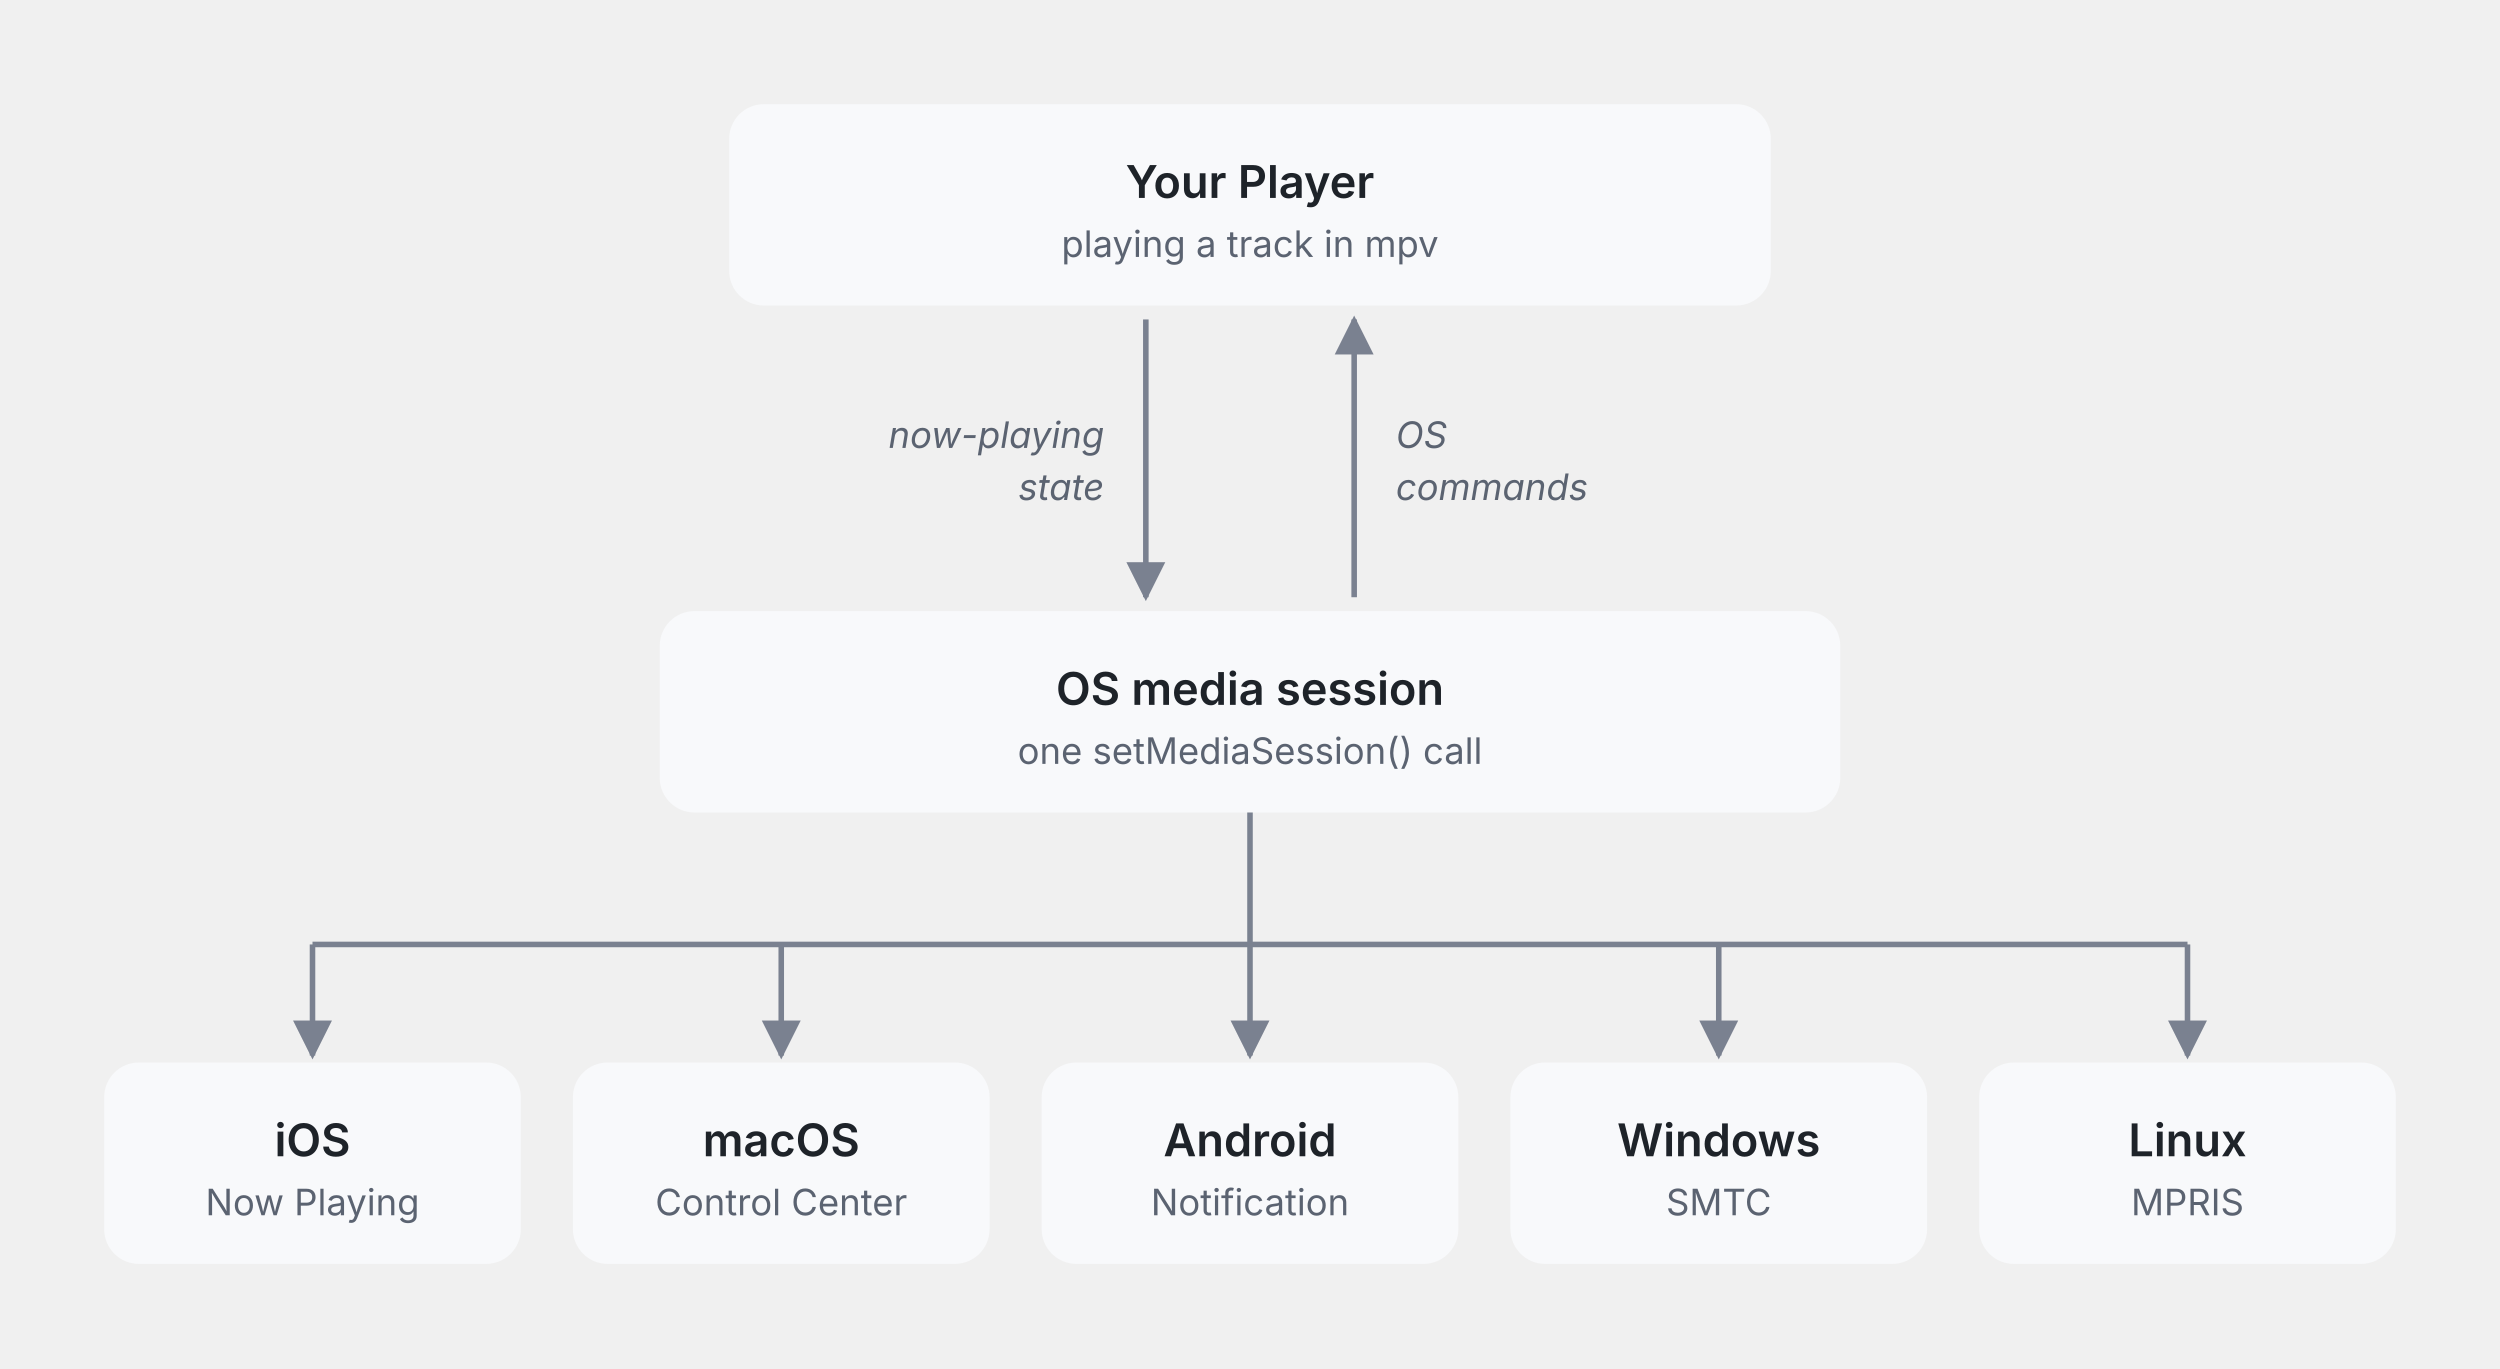
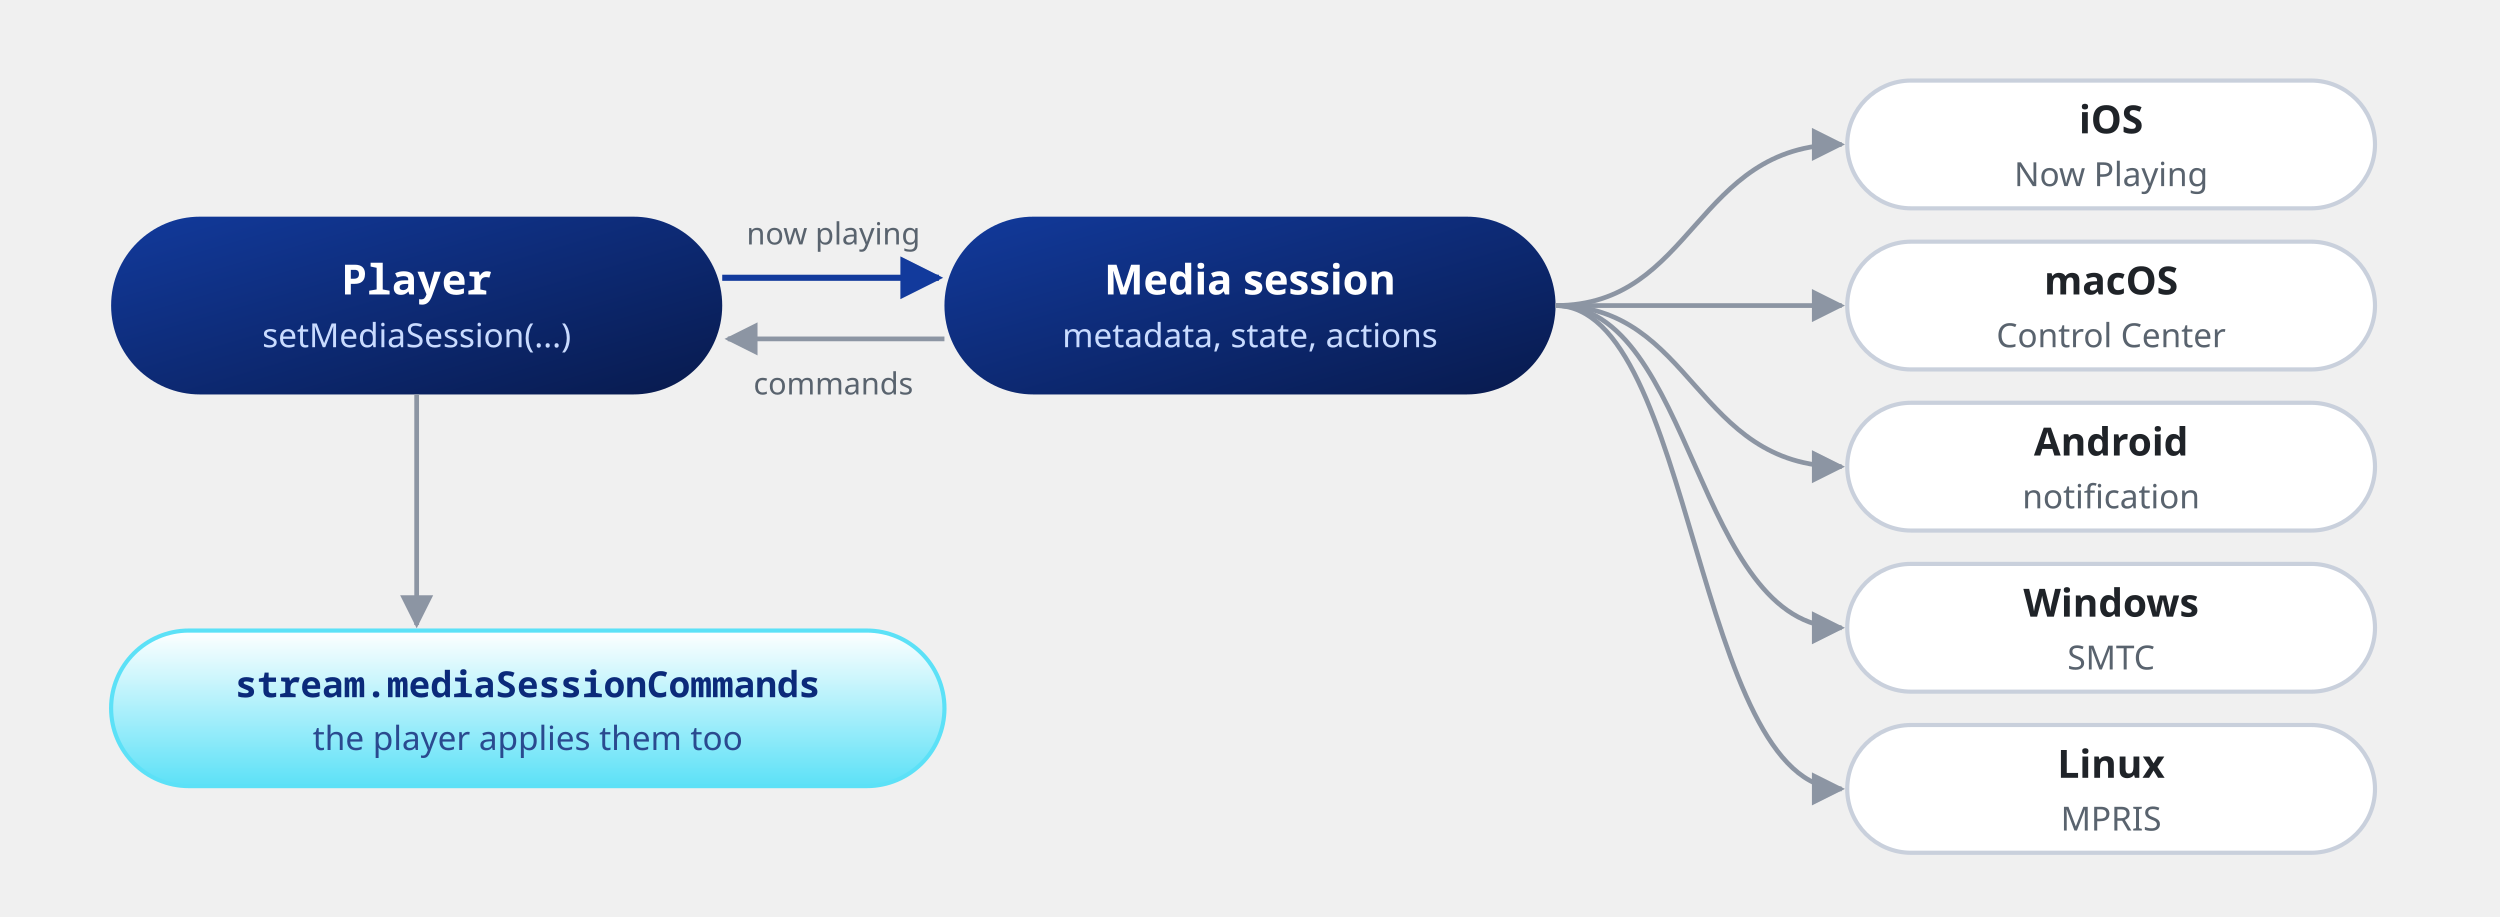
- <svg xmlns="http://www.w3.org/2000/svg" viewBox="0 -6 720 394" font-family="system-ui, -apple-system, sans-serif" font-size="13" role="img" aria-label="OS media session flow">
+ <svg xmlns="http://www.w3.org/2000/svg" viewBox="0 0 900 330" width="900" height="330" role="img" aria-label="OS media session">
  <defs>
-     <marker id="ar" viewBox="0 0 10 10" refX="9" refY="5" markerWidth="7" markerHeight="7" orient="auto-start-reverse">
-       <path d="M0,0 L10,5 L0,10 z" fill="#7a8190" />
+     <linearGradient id="plate" x1="0" y1="0" x2="1" y2="1">
+       <stop offset="0" stop-color="#123A9C" />
+       <stop offset="1" stop-color="#081A4D" />
+     </linearGradient>
+     <linearGradient id="bars" x1="0" y1="1" x2="0" y2="0">
+       <stop offset="0" stop-color="#5CE1F7" />
+       <stop offset="1" stop-color="#FFFFFF" />
+     </linearGradient>
+     <marker id="mmain" viewBox="0 0 10 10" refX="9" refY="5" markerWidth="7" markerHeight="7" orient="auto-start-reverse">
+       <path d="M0,0 L10,5 L0,10 z" fill="#123A9C" />
+     </marker>
+     <marker id="msec" viewBox="0 0 10 10" refX="9" refY="5" markerWidth="7" markerHeight="7" orient="auto-start-reverse">
+       <path d="M0,0 L10,5 L0,10 z" fill="#8C95A3" />
+     </marker>
+     <marker id="mfail" viewBox="0 0 10 10" refX="9" refY="5" markerWidth="7" markerHeight="7" orient="auto-start-reverse">
+       <path d="M0,0 L10,5 L0,10 z" fill="#B42318" />
    </marker>
  </defs>
-   <style>
-     rect      { fill: #f8f9fb; rx: 10; ry: 10; }
-     .title    { font-weight: 600; fill: #1e2329; }
-     .subtitle { font-size: 10.5px; fill: #5b6371; }
-     .axis     { font-size: 10.5px; fill: #5b6371; font-style: italic; }
-     .arrow    { stroke: #7a8190; stroke-width: 1.6; fill: none;
-                 marker-end: url(#ar); }
-     .merge    { stroke: #7a8190; stroke-width: 1.6; fill: none; }
-   </style>
-   <rect x="210" y="24" width="300" height="58" />
-   <text class="title" x="360" y="51" text-anchor="middle">Your Player</text>
-   <text class="subtitle" x="360" y="68" text-anchor="middle">playing a track in mpv</text>
-   <path class="arrow" d="M330 86 L330 166" />
-   <path class="arrow" d="M390 166 L390 86" />
-   <text class="axis" x="318" y="123" text-anchor="end">now-playing</text>
-   <text class="axis" x="318" y="138" text-anchor="end">state</text>
-   <text class="axis" x="402" y="123" text-anchor="start">OS</text>
-   <text class="axis" x="402" y="138" text-anchor="start">commands</text>
-   <rect x="190" y="170" width="340" height="58" />
-   <text class="title" x="360" y="197" text-anchor="middle">OS media session</text>
-   <text class="subtitle" x="360" y="214" text-anchor="middle">one setMediaSession() call</text>
-   <path class="merge" d="M360 228 L360 266" />
-   <path class="merge" d="M90 266 L630 266" />
-   <path class="arrow" d="M90  266 L90  298" />
-   <path class="arrow" d="M225 266 L225 298" />
-   <path class="arrow" d="M360 266 L360 298" />
-   <path class="arrow" d="M495 266 L495 298" />
-   <path class="arrow" d="M630 266 L630 298" />
-   <rect x="30" y="300" width="120" height="58" />
-   <text class="title" x="90" y="327" text-anchor="middle">iOS</text>
-   <text class="subtitle" x="90" y="344" text-anchor="middle">Now Playing</text>
-   <rect x="165" y="300" width="120" height="58" />
-   <text class="title" x="225" y="327" text-anchor="middle">macOS</text>
-   <text class="subtitle" x="225" y="344" text-anchor="middle">Control Center</text>
-   <rect x="300" y="300" width="120" height="58" />
-   <text class="title" x="360" y="327" text-anchor="middle">Android</text>
-   <text class="subtitle" x="360" y="344" text-anchor="middle">Notification</text>
-   <rect x="435" y="300" width="120" height="58" />
-   <text class="title" x="495" y="327" text-anchor="middle">Windows</text>
-   <text class="subtitle" x="495" y="344" text-anchor="middle">SMTC</text>
-   <rect x="570" y="300" width="120" height="58" />
-   <text class="title" x="630" y="327" text-anchor="middle">Linux</text>
-   <text class="subtitle" x="630" y="344" text-anchor="middle">MPRIS</text>
+   <rect x="40.0" y="78.0" width="220" height="64" rx="32.0" fill="url(#plate)" stroke="none" stroke-width="1.5" />
+   <text x="150" y="106" text-anchor="middle" font-family="Noto Sans Mono, ui-monospace, SFMono-Regular, Menlo, monospace" font-size="15" font-weight="600" fill="#FFFFFF">Player</text>
+   <text x="150" y="125" text-anchor="middle" font-family="Noto Sans, system-ui, -apple-system, Segoe UI, sans-serif" font-size="12" fill="#C9DBFF">setMediaSession(...)</text>
+   <rect x="340.0" y="78.0" width="220" height="64" rx="32.0" fill="url(#plate)" stroke="none" stroke-width="1.5" />
+   <text x="450" y="106" text-anchor="middle" font-family="Noto Sans, system-ui, -apple-system, Segoe UI, sans-serif" font-size="15" font-weight="600" fill="#FFFFFF">Media session</text>
+   <text x="450" y="125" text-anchor="middle" font-family="Noto Sans, system-ui, -apple-system, Segoe UI, sans-serif" font-size="12" fill="#C9DBFF">metadata, state, actions</text>
+   <path d="M260,100 L338,100" fill="none" stroke="#123A9C" stroke-width="2.2" marker-end="url(#mmain)" />
+   <path d="M340,122 L262,122" fill="none" stroke="#8C95A3" stroke-width="1.7" marker-end="url(#msec)" />
+   <text x="300" y="88" text-anchor="middle" font-family="Noto Sans, system-ui, -apple-system, Segoe UI, sans-serif" font-size="11" font-weight="400" fill="#59636E">now playing</text>
+   <text x="300" y="142" text-anchor="middle" font-family="Noto Sans, system-ui, -apple-system, Segoe UI, sans-serif" font-size="11" font-weight="400" fill="#59636E">commands</text>
+   <rect x="665.0" y="29.0" width="190" height="46" rx="23.0" fill="#FFFFFF" stroke="#C9D0DC" stroke-width="1.5" />
+   <text x="760" y="48" text-anchor="middle" font-family="Noto Sans, system-ui, -apple-system, Segoe UI, sans-serif" font-size="14" font-weight="600" fill="#1F2328">iOS</text>
+   <text x="760" y="67" text-anchor="middle" font-family="Noto Sans, system-ui, -apple-system, Segoe UI, sans-serif" font-size="12" fill="#59636E">Now Playing</text>
+   <path d="M560,110 C610,110 610,52 663,52" fill="none" stroke="#8C95A3" stroke-width="1.7" marker-end="url(#msec)" />
+   <rect x="665.0" y="87.0" width="190" height="46" rx="23.0" fill="#FFFFFF" stroke="#C9D0DC" stroke-width="1.5" />
+   <text x="760" y="106" text-anchor="middle" font-family="Noto Sans, system-ui, -apple-system, Segoe UI, sans-serif" font-size="14" font-weight="600" fill="#1F2328">macOS</text>
+   <text x="760" y="125" text-anchor="middle" font-family="Noto Sans, system-ui, -apple-system, Segoe UI, sans-serif" font-size="12" fill="#59636E">Control Center</text>
+   <path d="M560,110 C610,110 610,110 663,110" fill="none" stroke="#8C95A3" stroke-width="1.7" marker-end="url(#msec)" />
+   <rect x="665.0" y="145.0" width="190" height="46" rx="23.0" fill="#FFFFFF" stroke="#C9D0DC" stroke-width="1.5" />
+   <text x="760" y="164" text-anchor="middle" font-family="Noto Sans, system-ui, -apple-system, Segoe UI, sans-serif" font-size="14" font-weight="600" fill="#1F2328">Android</text>
+   <text x="760" y="183" text-anchor="middle" font-family="Noto Sans, system-ui, -apple-system, Segoe UI, sans-serif" font-size="12" fill="#59636E">notification</text>
+   <path d="M560,110 C610,110 610,168 663,168" fill="none" stroke="#8C95A3" stroke-width="1.7" marker-end="url(#msec)" />
+   <rect x="665.0" y="203.0" width="190" height="46" rx="23.0" fill="#FFFFFF" stroke="#C9D0DC" stroke-width="1.5" />
+   <text x="760" y="222" text-anchor="middle" font-family="Noto Sans, system-ui, -apple-system, Segoe UI, sans-serif" font-size="14" font-weight="600" fill="#1F2328">Windows</text>
+   <text x="760" y="241" text-anchor="middle" font-family="Noto Sans, system-ui, -apple-system, Segoe UI, sans-serif" font-size="12" fill="#59636E">SMTC</text>
+   <path d="M560,110 C610,110 610,226 663,226" fill="none" stroke="#8C95A3" stroke-width="1.7" marker-end="url(#msec)" />
+   <rect x="665.0" y="261.0" width="190" height="46" rx="23.0" fill="#FFFFFF" stroke="#C9D0DC" stroke-width="1.5" />
+   <text x="760" y="280" text-anchor="middle" font-family="Noto Sans, system-ui, -apple-system, Segoe UI, sans-serif" font-size="14" font-weight="600" fill="#1F2328">Linux</text>
+   <text x="760" y="299" text-anchor="middle" font-family="Noto Sans, system-ui, -apple-system, Segoe UI, sans-serif" font-size="12" fill="#59636E">MPRIS</text>
+   <path d="M560,110 C610,110 610,284 663,284" fill="none" stroke="#8C95A3" stroke-width="1.7" marker-end="url(#msec)" />
+   <rect x="40.0" y="227.0" width="300" height="56" rx="28.0" fill="url(#bars)" stroke="#5CE1F7" stroke-width="1.5" />
+   <text x="190" y="251" text-anchor="middle" font-family="Noto Sans Mono, ui-monospace, SFMono-Regular, Menlo, monospace" font-size="13" font-weight="600" fill="#0B2A7A">stream.mediaSessionCommands</text>
+   <text x="190" y="270" text-anchor="middle" font-family="Noto Sans, system-ui, -apple-system, Segoe UI, sans-serif" font-size="12" fill="#2A4A8F">the player applies them too</text>
+   <path d="M150,142 L150,225" fill="none" stroke="#8C95A3" stroke-width="1.7" marker-end="url(#msec)" />
</svg>
